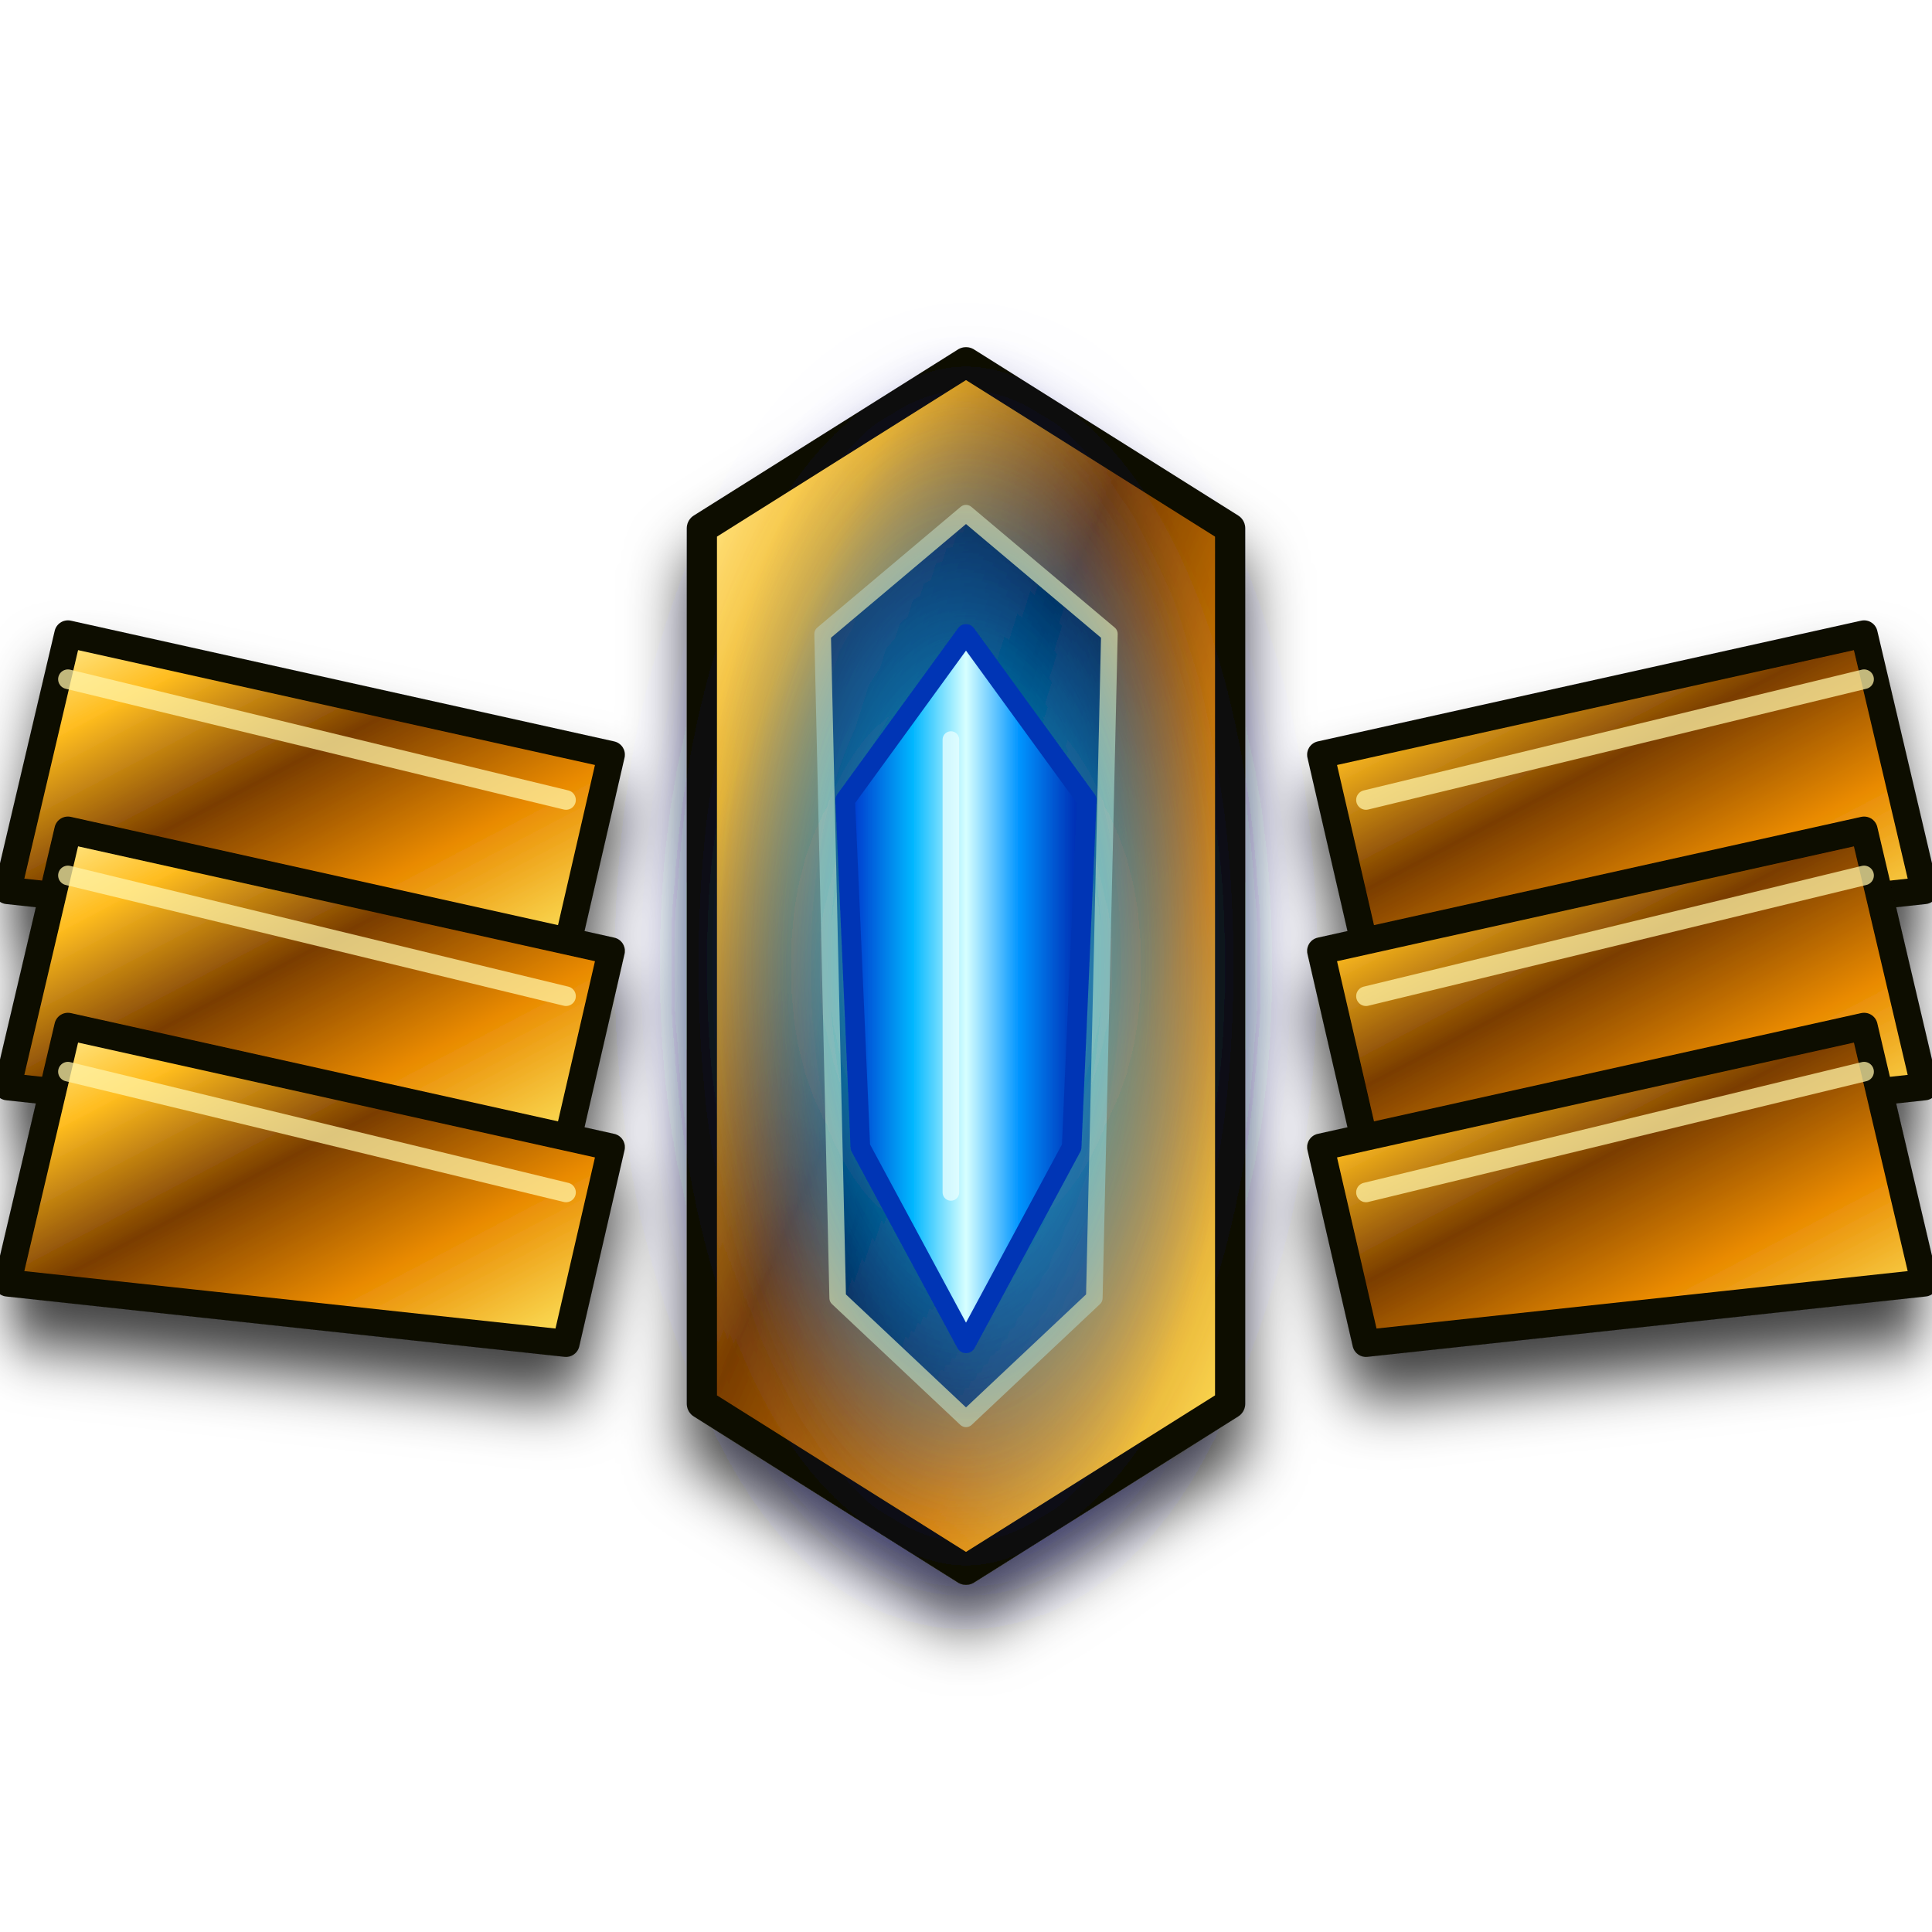
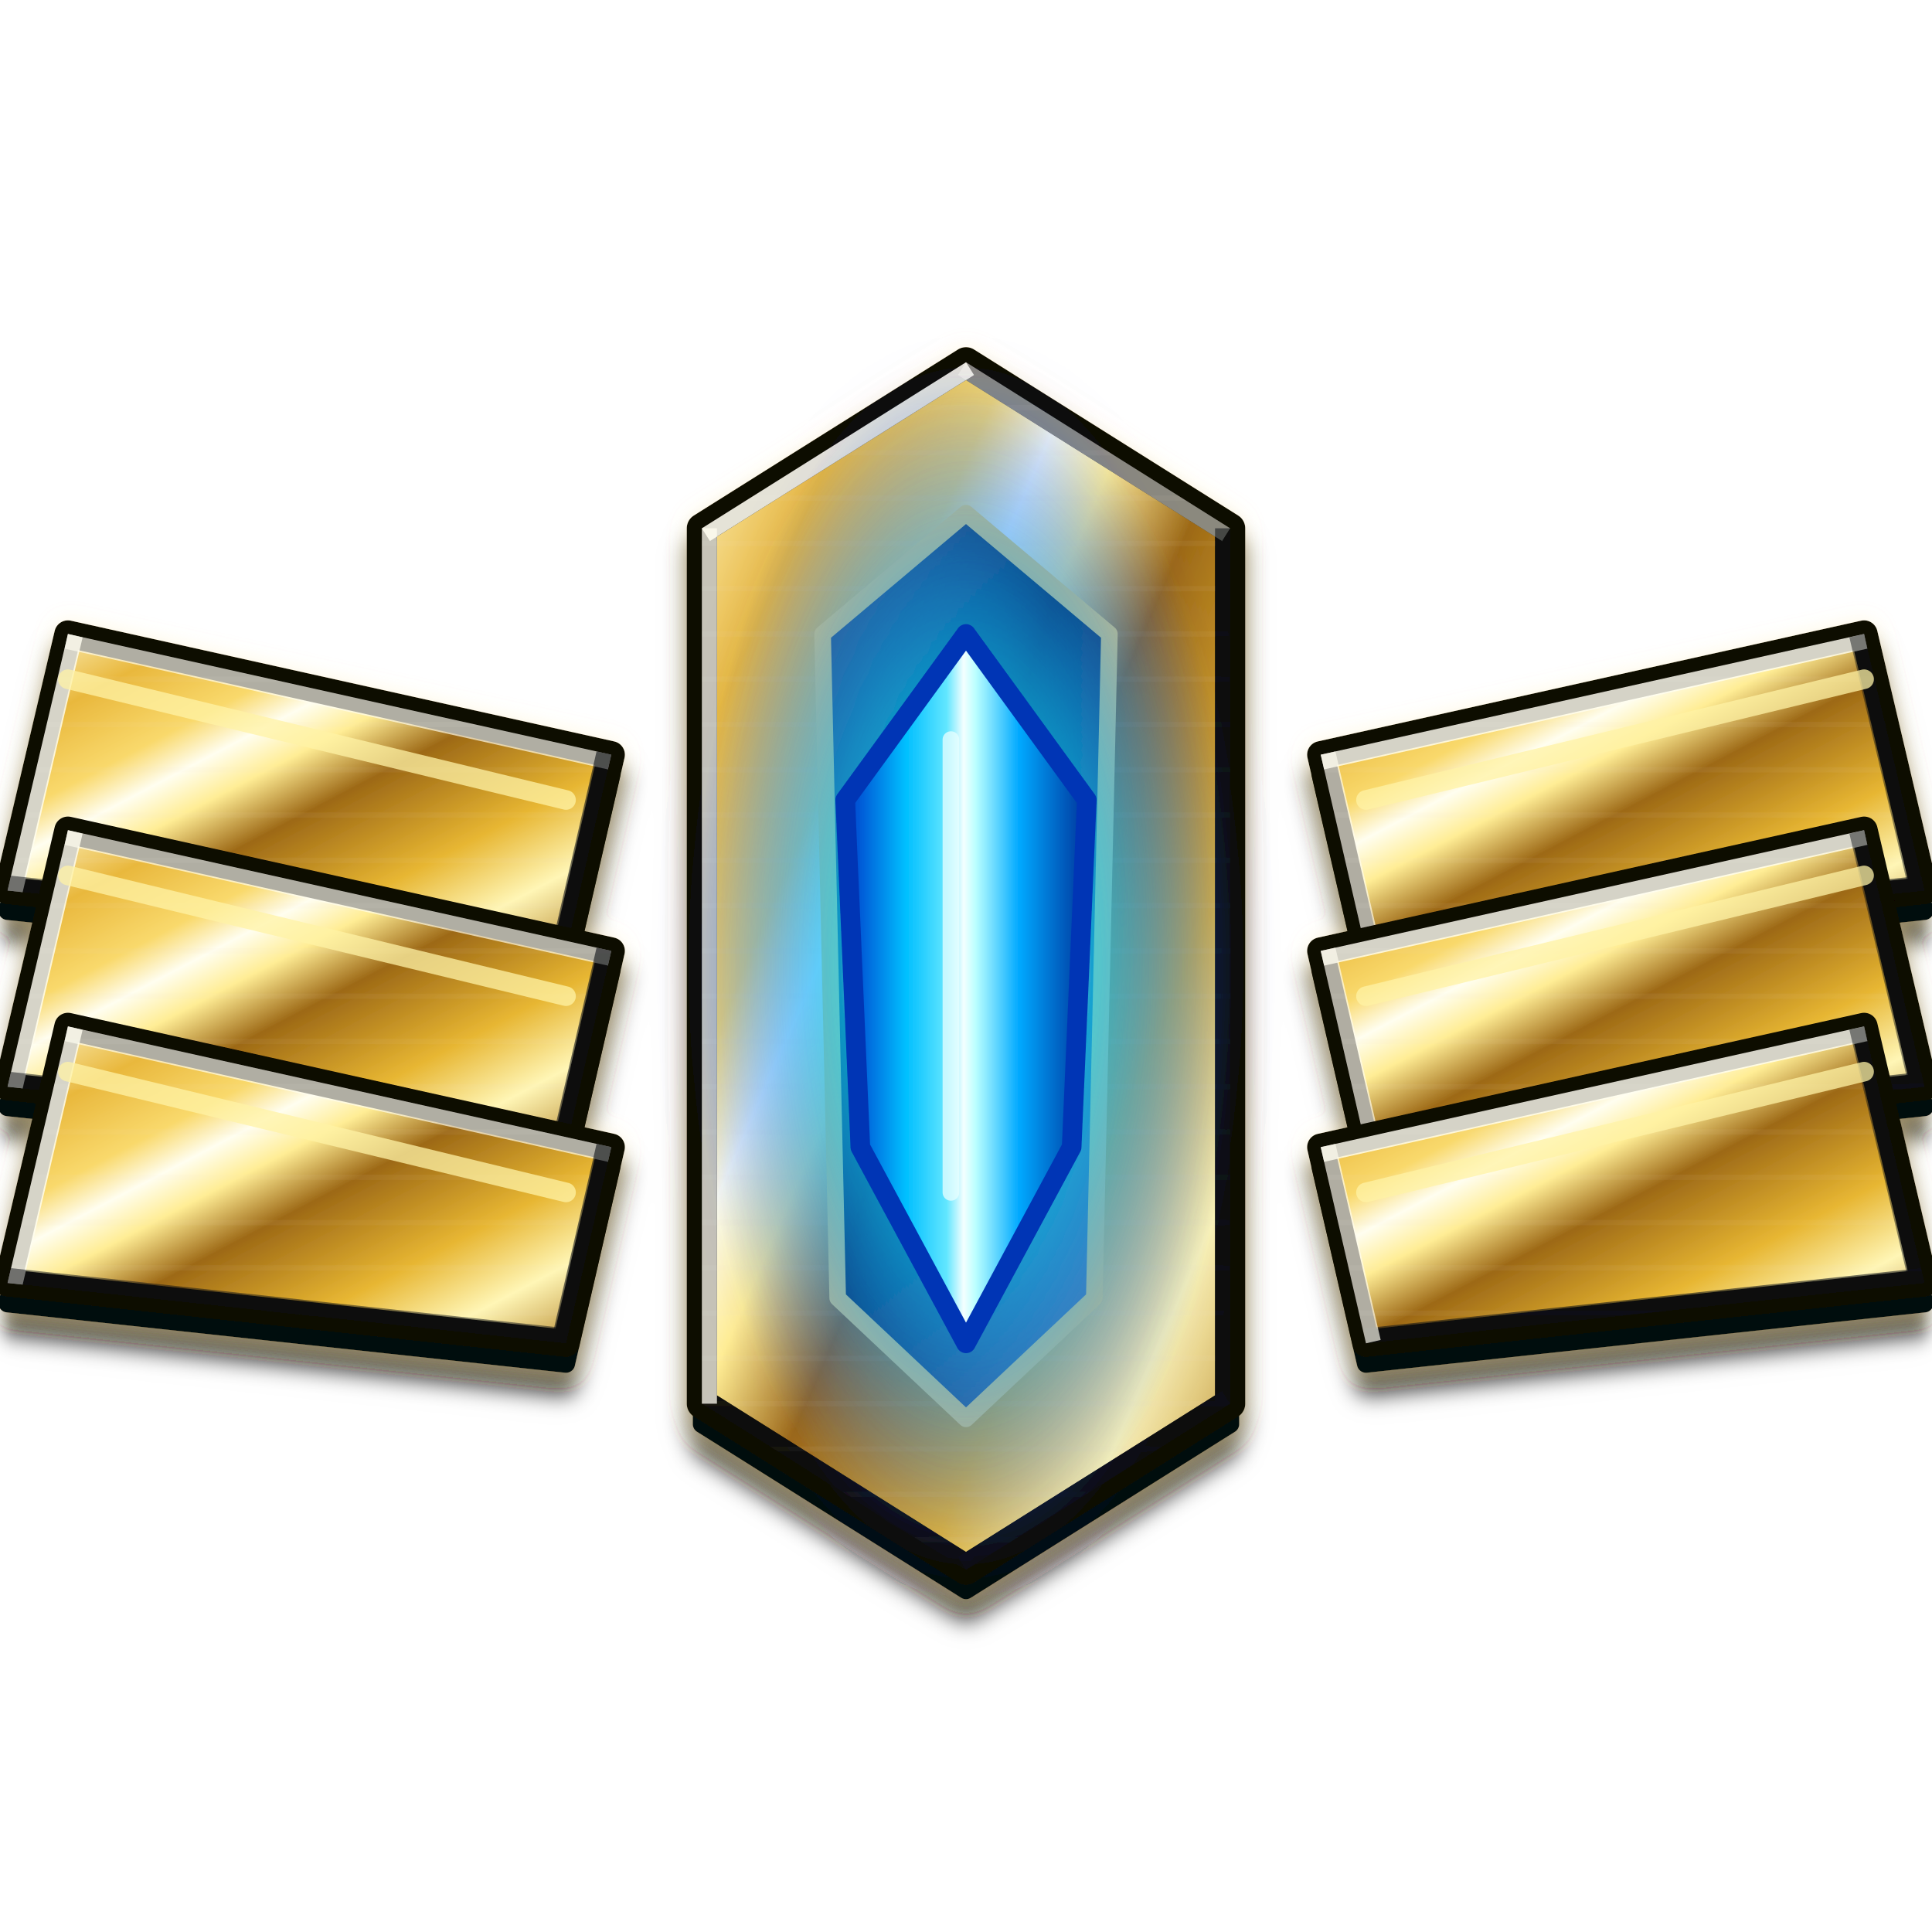
<svg xmlns="http://www.w3.org/2000/svg" width="128" height="128" viewBox="0 0 128 128">
  <defs>
    <linearGradient id="steel" x1="0" y1="0" x2="1" y2="1">
-       <stop offset="0%" stop-color="#f6f2e8" />
-       <stop offset="20%" stop-color="#8e8980" />
-       <stop offset="50%" stop-color="#1e211f" />
-       <stop offset="72%" stop-color="#b9b4a8" />
-       <stop offset="100%" stop-color="#3f3d39" />
+       <stop offset="0%" stop-color="#f5fdff" />
+       <stop offset="18%" stop-color="#9dbdd1" />
+       <stop offset="30%" stop-color="#e1f4ff" />
+       <stop offset="36%" stop-color="#ffffff" />
+       <stop offset="42%" stop-color="#c7e7f7" />
+       <stop offset="53%" stop-color="#3c536b" />
+       <stop offset="72%" stop-color="#bdd9ed" />
+       <stop offset="84%" stop-color="#f4fcff" />
+       <stop offset="100%" stop-color="#5c7d97" />
    </linearGradient>
    <linearGradient id="steel2" x1="0" y1="0" x2="0" y2="1">
      <stop offset="0%" stop-color="#ffffff" />
-       <stop offset="24%" stop-color="#bfc4c6" />
-       <stop offset="48%" stop-color="#383b3d" />
-       <stop offset="75%" stop-color="#8f9698" />
-       <stop offset="100%" stop-color="#0c0d0f" />
+       <stop offset="18%" stop-color="#b0cddd" />
+       <stop offset="31%" stop-color="#f2fdff" />
+       <stop offset="37%" stop-color="#ffffff" />
+       <stop offset="43%" stop-color="#c5e5f4" />
+       <stop offset="52%" stop-color="#425c73" />
+       <stop offset="72%" stop-color="#b9d4e8" />
+       <stop offset="84%" stop-color="#edfbff" />
+       <stop offset="100%" stop-color="#567990" />
    </linearGradient>
    <linearGradient id="darkMetal" x1="0" y1="0" x2="1" y2="1">
-       <stop offset="0%" stop-color="#343536" />
-       <stop offset="45%" stop-color="#070808" />
-       <stop offset="100%" stop-color="#5a5c5d" />
+       <stop offset="0%" stop-color="#536572" />
+       <stop offset="45%" stop-color="#142433" />
+       <stop offset="100%" stop-color="#7e94a6" />
    </linearGradient>
    <linearGradient id="blueCore" x1="0" y1="0" x2="1" y2="0">
-       <stop offset="0%" stop-color="#002cc8" />
-       <stop offset="28%" stop-color="#02b7ff" />
-       <stop offset="50%" stop-color="#d7ffff" />
-       <stop offset="72%" stop-color="#0095ff" />
-       <stop offset="100%" stop-color="#001da7" />
+       <stop offset="0%" stop-color="#0039ca" />
+       <stop offset="25%" stop-color="#00bfff" />
+       <stop offset="42%" stop-color="#62e6ff" />
+       <stop offset="49%" stop-color="#f4ffff" />
+       <stop offset="54%" stop-color="#baffff" />
+       <stop offset="72%" stop-color="#00a9ff" />
+       <stop offset="100%" stop-color="#00349b" />
    </linearGradient>
    <radialGradient id="blueGlow" cx="50%" cy="50%" r="50%">
      <stop offset="0%" stop-color="#cbffff" stop-opacity=".95" />
-       <stop offset="45%" stop-color="#00aaff" stop-opacity=".55" />
+       <stop offset="45%" stop-color="#00c4ff" stop-opacity=".72" />
      <stop offset="100%" stop-color="#003bff" stop-opacity="0" />
    </radialGradient>
    <linearGradient id="copper" x1="0" y1="0" x2="1" y2="1">
-       <stop offset="0%" stop-color="#fff2c0" />
-       <stop offset="18%" stop-color="#ff9c42" />
-       <stop offset="48%" stop-color="#6e2100" />
-       <stop offset="76%" stop-color="#c45b00" />
-       <stop offset="100%" stop-color="#ffd16a" />
+       <stop offset="0%" stop-color="#fff4d2" />
+       <stop offset="16%" stop-color="#e4a054" />
+       <stop offset="29%" stop-color="#ffd58d" />
+       <stop offset="36%" stop-color="#fff6df" />
+       <stop offset="43%" stop-color="#efb96d" />
+       <stop offset="53%" stop-color="#7e3b13" />
+       <stop offset="73%" stop-color="#d58a38" />
+       <stop offset="85%" stop-color="#ffd17f" />
+       <stop offset="100%" stop-color="#985221" />
    </linearGradient>
    <linearGradient id="gold" x1="0" y1="0" x2="1" y2="1">
-       <stop offset="0%" stop-color="#fff7af" />
-       <stop offset="20%" stop-color="#ffbd20" />
-       <stop offset="44%" stop-color="#7a3d00" />
-       <stop offset="70%" stop-color="#e98a00" />
-       <stop offset="100%" stop-color="#fff06a" />
+       <stop offset="0%" stop-color="#fffbd4" />
+       <stop offset="16%" stop-color="#e9b83d" />
+       <stop offset="29%" stop-color="#f9d96c" />
+       <stop offset="36%" stop-color="#fffef0" />
+       <stop offset="43%" stop-color="#ffed95" />
+       <stop offset="53%" stop-color="#9d6916" />
+       <stop offset="71%" stop-color="#e7b632" />
+       <stop offset="84%" stop-color="#fff6b6" />
+       <stop offset="100%" stop-color="#ac791b" />
    </linearGradient>
    <linearGradient id="redGem" x1="0" y1="0" x2="0" y2="1">
-       <stop offset="0%" stop-color="#ff6b25" />
-       <stop offset="45%" stop-color="#a5120b" />
-       <stop offset="100%" stop-color="#430007" />
+       <stop offset="0%" stop-color="#ff9a7c" />
+       <stop offset="26%" stop-color="#e14b43" />
+       <stop offset="42%" stop-color="#ffbe9c" />
+       <stop offset="52%" stop-color="#b22530" />
+       <stop offset="76%" stop-color="#731825" />
+       <stop offset="100%" stop-color="#421020" />
    </linearGradient>
    <filter id="shadow" x="-30%" y="-30%" width="160%" height="160%">
-       <feDropShadow dx="0" dy="3" stdDeviation="2" flood-color="#000000" flood-opacity=".75" />
+       <feDropShadow dx="0" dy="1.5" stdDeviation="0.7" flood-color="#000000" flood-opacity=".75" />
    </filter>
    <filter id="glow" x="-70%" y="-70%" width="240%" height="240%">
-       <feGaussianBlur stdDeviation="3.2" result="blur" />
+       <feGaussianBlur stdDeviation="1.6" result="blur" />
      <feMerge>
        <feMergeNode in="blur" />
        <feMergeNode in="SourceGraphic" />
      </feMerge>
    </filter>
+     <filter id="metalAura" x="-15%" y="-15%" width="130%" height="130%">
+       <feDropShadow dx="0" dy="0" stdDeviation=".65" flood-color="#ffe28a" flood-opacity="0.22" />
+     </filter>
  </defs>
  <g filter="url(#shadow)">
-     <polygon points="64.0,24.0 81.5,35.0 81.5,93.0 64.0,104.0 46.5,93.0 46.5,35.0" fill="url(#gold)" stroke="#0b0800" stroke-width="2" stroke-linejoin="round" />
-     <polygon points="64.0,34.0 73.5,42.0 72.5,86.0 64.0,94.0 55.5,86.0 54.5,42.0" fill="url(#darkMetal)" stroke="#ffd766" stroke-width="1.1" stroke-linejoin="round" />
-     <ellipse cx="64" cy="64.0" rx="18" ry="40" fill="url(#blueGlow)" filter="url(#glow)" opacity=".75" />
-     <polygon points="64.0,42.0 72.0,53.0 71.0,76.0 64.0,89.0 57.0,76.0 56.0,53.0" fill="url(#blueCore)" stroke="#0036b5" stroke-width="1.3" stroke-linejoin="round" />
-     <line x1="63" y1="49" x2="63" y2="79" stroke="#eaffff" stroke-width="1.1" opacity="0.75" stroke-linecap="round" />
-     <polygon points="40.5,50.0 4.5,42.0 0.5,59.0 37.5,63.0" fill="url(#gold)" stroke="#0a0700" stroke-width="1.8" stroke-linejoin="round" />
-     <path d="M37.5 53.0 L4.5 45.0" fill="none" stroke="#fff3a5" stroke-width="1.3" stroke-linejoin="round" stroke-linecap="round" opacity=".75" />
-     <polygon points="87.5,50.0 123.5,42.0 127.5,59.0 90.5,63.0" fill="url(#gold)" stroke="#0a0700" stroke-width="1.8" stroke-linejoin="round" />
-     <path d="M90.5 53.0 L123.5 45.0" fill="none" stroke="#fff3a5" stroke-width="1.3" stroke-linejoin="round" stroke-linecap="round" opacity=".75" />
-     <polygon points="40.5,63.0 4.5,55.0 0.5,72.0 37.5,76.0" fill="url(#gold)" stroke="#0a0700" stroke-width="1.8" stroke-linejoin="round" />
-     <path d="M37.5 66.0 L4.5 58.0" fill="none" stroke="#fff3a5" stroke-width="1.3" stroke-linejoin="round" stroke-linecap="round" opacity=".75" />
-     <polygon points="87.5,63.0 123.5,55.0 127.5,72.0 90.5,76.0" fill="url(#gold)" stroke="#0a0700" stroke-width="1.8" stroke-linejoin="round" />
-     <path d="M90.5 66.0 L123.5 58.0" fill="none" stroke="#fff3a5" stroke-width="1.3" stroke-linejoin="round" stroke-linecap="round" opacity=".75" />
-     <polygon points="40.5,76.0 4.5,68.0 0.5,85.0 37.5,89.0" fill="url(#gold)" stroke="#0a0700" stroke-width="1.8" stroke-linejoin="round" />
-     <path d="M37.5 79.0 L4.5 71.0" fill="none" stroke="#fff3a5" stroke-width="1.3" stroke-linejoin="round" stroke-linecap="round" opacity=".75" />
-     <polygon points="87.5,76.0 123.5,68.0 127.5,85.0 90.5,89.0" fill="url(#gold)" stroke="#0a0700" stroke-width="1.8" stroke-linejoin="round" />
-     <path d="M90.5 79.0 L123.5 71.0" fill="none" stroke="#fff3a5" stroke-width="1.3" stroke-linejoin="round" stroke-linecap="round" opacity=".75" />
+     <g filter="url(#metalAura)">
+       <polygon points="64.0,24.0 81.5,35.0 81.5,93.0 64.0,104.0 46.5,93.0 46.5,35.0" fill="#26323e" stroke="#020810" stroke-width="1.2" stroke-linejoin="round" transform="translate(0 1.35)" />
+       <polygon points="64.0,24.0 81.5,35.0 81.5,93.0 64.0,104.0 46.5,93.0 46.5,35.0" fill="url(#gold)" stroke="#0b0800" stroke-width="2" stroke-linejoin="round" />
+       <clipPath id="bevel-1">
+         <polygon points="64.0,24.0 81.5,35.0 81.5,93.0 64.0,104.0 46.5,93.0 46.5,35.0" />
+       </clipPath>
+       <g clip-path="url(#bevel-1)">
+         <path d="M0 0 H128 M0 3 H128 M0 6 H128 M0 9 H128 M0 12 H128 M0 15 H128 M0 18 H128 M0 21 H128 M0 24 H128 M0 27 H128 M0 30 H128 M0 33 H128 M0 36 H128 M0 39 H128 M0 42 H128 M0 45 H128 M0 48 H128 M0 51 H128 M0 54 H128 M0 57 H128 M0 60 H128 M0 63 H128 M0 66 H128 M0 69 H128 M0 72 H128 M0 75 H128 M0 78 H128 M0 81 H128 M0 84 H128 M0 87 H128 M0 90 H128 M0 93 H128 M0 96 H128 M0 99 H128 M0 102 H128 M0 105 H128 M0 108 H128 M0 111 H128 M0 114 H128 M0 117 H128 M0 120 H128 M0 123 H128 M0 126 H128" fill="none" stroke="#f2e7cd" stroke-opacity=".055" stroke-width=".35" />
+         <path d="M64.0 24.0 L81.5 35.0" fill="none" stroke="#fffdf0" stroke-opacity="0.526" stroke-width="2.0" />
+         <path d="M81.5 35.0 L81.5 93.0" fill="none" stroke="#0c1017" stroke-opacity="0.543" stroke-width="2.0" />
+         <path d="M81.5 93.0 L64.0 104.0" fill="none" stroke="#0c1017" stroke-opacity="0.650" stroke-width="2.0" />
+         <path d="M64.0 104.0 L46.5 93.0" fill="none" stroke="#0c1017" stroke-opacity="0.349" stroke-width="2.0" />
+         <path d="M46.5 93.0 L46.5 35.0" fill="none" stroke="#fffdf0" stroke-opacity="0.762" stroke-width="2.0" />
+         <path d="M46.5 35.0 L64.0 24.0" fill="none" stroke="#fffdf0" stroke-opacity="0.893" stroke-width="2.0" />
+       </g>
+       <polygon points="64.0,34.0 73.5,42.0 72.5,86.0 64.0,94.0 55.5,86.0 54.5,42.0" fill="url(#darkMetal)" stroke="#ffd766" stroke-width="1.1" stroke-linejoin="round" />
+       <ellipse cx="64" cy="64.0" rx="18" ry="40" fill="url(#blueGlow)" filter="url(#glow)" opacity=".75" />
+       <polygon points="64.0,42.0 72.0,53.0 71.0,76.0 64.0,89.0 57.0,76.0 56.0,53.0" fill="url(#blueCore)" stroke="#0036b5" stroke-width="1.3" stroke-linejoin="round" />
+       <line x1="63" y1="49" x2="63" y2="79" stroke="#eaffff" stroke-width="1.1" opacity="0.75" stroke-linecap="round" />
+       <polygon points="40.5,50.0 4.5,42.0 0.5,59.0 37.5,63.0" fill="#26323e" stroke="#020810" stroke-width="1.2" stroke-linejoin="round" transform="translate(0 1.35)" />
+       <polygon points="40.5,50.0 4.5,42.0 0.5,59.0 37.5,63.0" fill="url(#gold)" stroke="#0a0700" stroke-width="1.8" stroke-linejoin="round" />
+       <clipPath id="bevel-2">
+         <polygon points="40.5,50.0 4.5,42.0 0.5,59.0 37.5,63.0" />
+       </clipPath>
+       <g clip-path="url(#bevel-2)">
+         <path d="M0 0 H128 M0 3 H128 M0 6 H128 M0 9 H128 M0 12 H128 M0 15 H128 M0 18 H128 M0 21 H128 M0 24 H128 M0 27 H128 M0 30 H128 M0 33 H128 M0 36 H128 M0 39 H128 M0 42 H128 M0 45 H128 M0 48 H128 M0 51 H128 M0 54 H128 M0 57 H128 M0 60 H128 M0 63 H128 M0 66 H128 M0 69 H128 M0 72 H128 M0 75 H128 M0 78 H128 M0 81 H128 M0 84 H128 M0 87 H128 M0 90 H128 M0 93 H128 M0 96 H128 M0 99 H128 M0 102 H128 M0 105 H128 M0 108 H128 M0 111 H128 M0 114 H128 M0 117 H128 M0 120 H128 M0 123 H128 M0 126 H128" fill="none" stroke="#f2e7cd" stroke-opacity=".055" stroke-width=".35" />
+         <path d="M40.5 50.0 L4.5 42.0" fill="none" stroke="#fffdf0" stroke-opacity="0.679" stroke-width="2.0" />
+         <path d="M4.5 42.0 L0.5 59.0" fill="none" stroke="#fffdf0" stroke-opacity="0.832" stroke-width="2.0" />
+         <path d="M0.5 59.0 L37.5 63.0" fill="none" stroke="#0c1017" stroke-opacity="0.511" stroke-width="2.0" />
+         <path d="M37.5 63.0 L40.5 50.0" fill="none" stroke="#0c1017" stroke-opacity="0.599" stroke-width="2.0" />
+       </g>
+       <path d="M37.5 53.0 L4.5 45.0" fill="none" stroke="#fff3a5" stroke-width="1.3" stroke-linejoin="round" stroke-linecap="round" opacity=".75" />
+       <polygon points="87.5,50.0 123.5,42.0 127.5,59.0 90.5,63.0" fill="#26323e" stroke="#020810" stroke-width="1.2" stroke-linejoin="round" transform="translate(0 1.35)" />
+       <polygon points="87.5,50.0 123.5,42.0 127.5,59.0 90.5,63.0" fill="url(#gold)" stroke="#0a0700" stroke-width="1.8" stroke-linejoin="round" />
+       <clipPath id="bevel-3">
+         <polygon points="87.5,50.0 123.5,42.0 127.5,59.0 90.5,63.0" />
+       </clipPath>
+       <g clip-path="url(#bevel-3)">
+         <path d="M0 0 H128 M0 3 H128 M0 6 H128 M0 9 H128 M0 12 H128 M0 15 H128 M0 18 H128 M0 21 H128 M0 24 H128 M0 27 H128 M0 30 H128 M0 33 H128 M0 36 H128 M0 39 H128 M0 42 H128 M0 45 H128 M0 48 H128 M0 51 H128 M0 54 H128 M0 57 H128 M0 60 H128 M0 63 H128 M0 66 H128 M0 69 H128 M0 72 H128 M0 75 H128 M0 78 H128 M0 81 H128 M0 84 H128 M0 87 H128 M0 90 H128 M0 93 H128 M0 96 H128 M0 99 H128 M0 102 H128 M0 105 H128 M0 108 H128 M0 111 H128 M0 114 H128 M0 117 H128 M0 120 H128 M0 123 H128 M0 126 H128" fill="none" stroke="#f2e7cd" stroke-opacity=".055" stroke-width=".35" />
+         <path d="M87.5 50.0 L123.5 42.0" fill="none" stroke="#fffdf0" stroke-opacity="0.828" stroke-width="2.0" />
+         <path d="M123.5 42.0 L127.5 59.0" fill="none" stroke="#0c1017" stroke-opacity="0.471" stroke-width="2.0" />
+         <path d="M127.5 59.0 L90.5 63.0" fill="none" stroke="#0c1017" stroke-opacity="0.572" stroke-width="2.0" />
+         <path d="M90.5 63.0 L87.5 50.0" fill="none" stroke="#fffdf0" stroke-opacity="0.676" stroke-width="2.0" />
+       </g>
+       <path d="M90.5 53.0 L123.5 45.0" fill="none" stroke="#fff3a5" stroke-width="1.3" stroke-linejoin="round" stroke-linecap="round" opacity=".75" />
+       <polygon points="40.5,63.0 4.5,55.0 0.5,72.0 37.5,76.0" fill="#26323e" stroke="#020810" stroke-width="1.2" stroke-linejoin="round" transform="translate(0 1.35)" />
+       <polygon points="40.5,63.0 4.5,55.0 0.5,72.0 37.5,76.0" fill="url(#gold)" stroke="#0a0700" stroke-width="1.8" stroke-linejoin="round" />
+       <clipPath id="bevel-4">
+         <polygon points="40.5,63.0 4.5,55.0 0.5,72.0 37.5,76.0" />
+       </clipPath>
+       <g clip-path="url(#bevel-4)">
+         <path d="M0 0 H128 M0 3 H128 M0 6 H128 M0 9 H128 M0 12 H128 M0 15 H128 M0 18 H128 M0 21 H128 M0 24 H128 M0 27 H128 M0 30 H128 M0 33 H128 M0 36 H128 M0 39 H128 M0 42 H128 M0 45 H128 M0 48 H128 M0 51 H128 M0 54 H128 M0 57 H128 M0 60 H128 M0 63 H128 M0 66 H128 M0 69 H128 M0 72 H128 M0 75 H128 M0 78 H128 M0 81 H128 M0 84 H128 M0 87 H128 M0 90 H128 M0 93 H128 M0 96 H128 M0 99 H128 M0 102 H128 M0 105 H128 M0 108 H128 M0 111 H128 M0 114 H128 M0 117 H128 M0 120 H128 M0 123 H128 M0 126 H128" fill="none" stroke="#f2e7cd" stroke-opacity=".055" stroke-width=".35" />
+         <path d="M40.5 63.0 L4.5 55.0" fill="none" stroke="#fffdf0" stroke-opacity="0.679" stroke-width="2.0" />
+         <path d="M4.5 55.0 L0.5 72.0" fill="none" stroke="#fffdf0" stroke-opacity="0.832" stroke-width="2.0" />
+         <path d="M0.5 72.0 L37.5 76.0" fill="none" stroke="#0c1017" stroke-opacity="0.511" stroke-width="2.0" />
+         <path d="M37.5 76.0 L40.5 63.0" fill="none" stroke="#0c1017" stroke-opacity="0.599" stroke-width="2.0" />
+       </g>
+       <path d="M37.5 66.0 L4.5 58.0" fill="none" stroke="#fff3a5" stroke-width="1.3" stroke-linejoin="round" stroke-linecap="round" opacity=".75" />
+       <polygon points="87.5,63.0 123.5,55.0 127.5,72.0 90.5,76.0" fill="#26323e" stroke="#020810" stroke-width="1.2" stroke-linejoin="round" transform="translate(0 1.35)" />
+       <polygon points="87.5,63.0 123.5,55.0 127.5,72.0 90.5,76.0" fill="url(#gold)" stroke="#0a0700" stroke-width="1.8" stroke-linejoin="round" />
+       <clipPath id="bevel-5">
+         <polygon points="87.5,63.0 123.5,55.0 127.5,72.0 90.5,76.0" />
+       </clipPath>
+       <g clip-path="url(#bevel-5)">
+         <path d="M0 0 H128 M0 3 H128 M0 6 H128 M0 9 H128 M0 12 H128 M0 15 H128 M0 18 H128 M0 21 H128 M0 24 H128 M0 27 H128 M0 30 H128 M0 33 H128 M0 36 H128 M0 39 H128 M0 42 H128 M0 45 H128 M0 48 H128 M0 51 H128 M0 54 H128 M0 57 H128 M0 60 H128 M0 63 H128 M0 66 H128 M0 69 H128 M0 72 H128 M0 75 H128 M0 78 H128 M0 81 H128 M0 84 H128 M0 87 H128 M0 90 H128 M0 93 H128 M0 96 H128 M0 99 H128 M0 102 H128 M0 105 H128 M0 108 H128 M0 111 H128 M0 114 H128 M0 117 H128 M0 120 H128 M0 123 H128 M0 126 H128" fill="none" stroke="#f2e7cd" stroke-opacity=".055" stroke-width=".35" />
+         <path d="M87.5 63.0 L123.5 55.0" fill="none" stroke="#fffdf0" stroke-opacity="0.828" stroke-width="2.0" />
+         <path d="M123.5 55.0 L127.5 72.0" fill="none" stroke="#0c1017" stroke-opacity="0.471" stroke-width="2.0" />
+         <path d="M127.5 72.0 L90.5 76.0" fill="none" stroke="#0c1017" stroke-opacity="0.572" stroke-width="2.0" />
+         <path d="M90.5 76.0 L87.5 63.0" fill="none" stroke="#fffdf0" stroke-opacity="0.676" stroke-width="2.0" />
+       </g>
+       <path d="M90.5 66.0 L123.5 58.0" fill="none" stroke="#fff3a5" stroke-width="1.3" stroke-linejoin="round" stroke-linecap="round" opacity=".75" />
+       <polygon points="40.5,76.0 4.5,68.0 0.5,85.0 37.5,89.0" fill="#26323e" stroke="#020810" stroke-width="1.2" stroke-linejoin="round" transform="translate(0 1.35)" />
+       <polygon points="40.5,76.0 4.5,68.0 0.5,85.0 37.5,89.0" fill="url(#gold)" stroke="#0a0700" stroke-width="1.8" stroke-linejoin="round" />
+       <clipPath id="bevel-6">
+         <polygon points="40.5,76.0 4.5,68.0 0.5,85.0 37.5,89.0" />
+       </clipPath>
+       <g clip-path="url(#bevel-6)">
+         <path d="M0 0 H128 M0 3 H128 M0 6 H128 M0 9 H128 M0 12 H128 M0 15 H128 M0 18 H128 M0 21 H128 M0 24 H128 M0 27 H128 M0 30 H128 M0 33 H128 M0 36 H128 M0 39 H128 M0 42 H128 M0 45 H128 M0 48 H128 M0 51 H128 M0 54 H128 M0 57 H128 M0 60 H128 M0 63 H128 M0 66 H128 M0 69 H128 M0 72 H128 M0 75 H128 M0 78 H128 M0 81 H128 M0 84 H128 M0 87 H128 M0 90 H128 M0 93 H128 M0 96 H128 M0 99 H128 M0 102 H128 M0 105 H128 M0 108 H128 M0 111 H128 M0 114 H128 M0 117 H128 M0 120 H128 M0 123 H128 M0 126 H128" fill="none" stroke="#f2e7cd" stroke-opacity=".055" stroke-width=".35" />
+         <path d="M40.5 76.0 L4.5 68.0" fill="none" stroke="#fffdf0" stroke-opacity="0.679" stroke-width="2.0" />
+         <path d="M4.5 68.0 L0.5 85.0" fill="none" stroke="#fffdf0" stroke-opacity="0.832" stroke-width="2.0" />
+         <path d="M0.5 85.0 L37.5 89.0" fill="none" stroke="#0c1017" stroke-opacity="0.511" stroke-width="2.0" />
+         <path d="M37.5 89.0 L40.5 76.0" fill="none" stroke="#0c1017" stroke-opacity="0.599" stroke-width="2.0" />
+       </g>
+       <path d="M37.5 79.0 L4.5 71.0" fill="none" stroke="#fff3a5" stroke-width="1.3" stroke-linejoin="round" stroke-linecap="round" opacity=".75" />
+       <polygon points="87.5,76.0 123.5,68.0 127.5,85.0 90.5,89.0" fill="#26323e" stroke="#020810" stroke-width="1.2" stroke-linejoin="round" transform="translate(0 1.35)" />
+       <polygon points="87.5,76.0 123.5,68.0 127.5,85.0 90.5,89.0" fill="url(#gold)" stroke="#0a0700" stroke-width="1.8" stroke-linejoin="round" />
+       <clipPath id="bevel-7">
+         <polygon points="87.5,76.0 123.5,68.0 127.5,85.0 90.5,89.0" />
+       </clipPath>
+       <g clip-path="url(#bevel-7)">
+         <path d="M0 0 H128 M0 3 H128 M0 6 H128 M0 9 H128 M0 12 H128 M0 15 H128 M0 18 H128 M0 21 H128 M0 24 H128 M0 27 H128 M0 30 H128 M0 33 H128 M0 36 H128 M0 39 H128 M0 42 H128 M0 45 H128 M0 48 H128 M0 51 H128 M0 54 H128 M0 57 H128 M0 60 H128 M0 63 H128 M0 66 H128 M0 69 H128 M0 72 H128 M0 75 H128 M0 78 H128 M0 81 H128 M0 84 H128 M0 87 H128 M0 90 H128 M0 93 H128 M0 96 H128 M0 99 H128 M0 102 H128 M0 105 H128 M0 108 H128 M0 111 H128 M0 114 H128 M0 117 H128 M0 120 H128 M0 123 H128 M0 126 H128" fill="none" stroke="#f2e7cd" stroke-opacity=".055" stroke-width=".35" />
+         <path d="M87.5 76.0 L123.5 68.0" fill="none" stroke="#fffdf0" stroke-opacity="0.828" stroke-width="2.0" />
+         <path d="M123.5 68.0 L127.5 85.0" fill="none" stroke="#0c1017" stroke-opacity="0.471" stroke-width="2.0" />
+         <path d="M127.5 85.0 L90.5 89.0" fill="none" stroke="#0c1017" stroke-opacity="0.572" stroke-width="2.0" />
+         <path d="M90.5 89.0 L87.5 76.0" fill="none" stroke="#fffdf0" stroke-opacity="0.676" stroke-width="2.0" />
+       </g>
+       <path d="M90.5 79.0 L123.5 71.0" fill="none" stroke="#fff3a5" stroke-width="1.3" stroke-linejoin="round" stroke-linecap="round" opacity=".75" />
+     </g>
  </g>
</svg>
